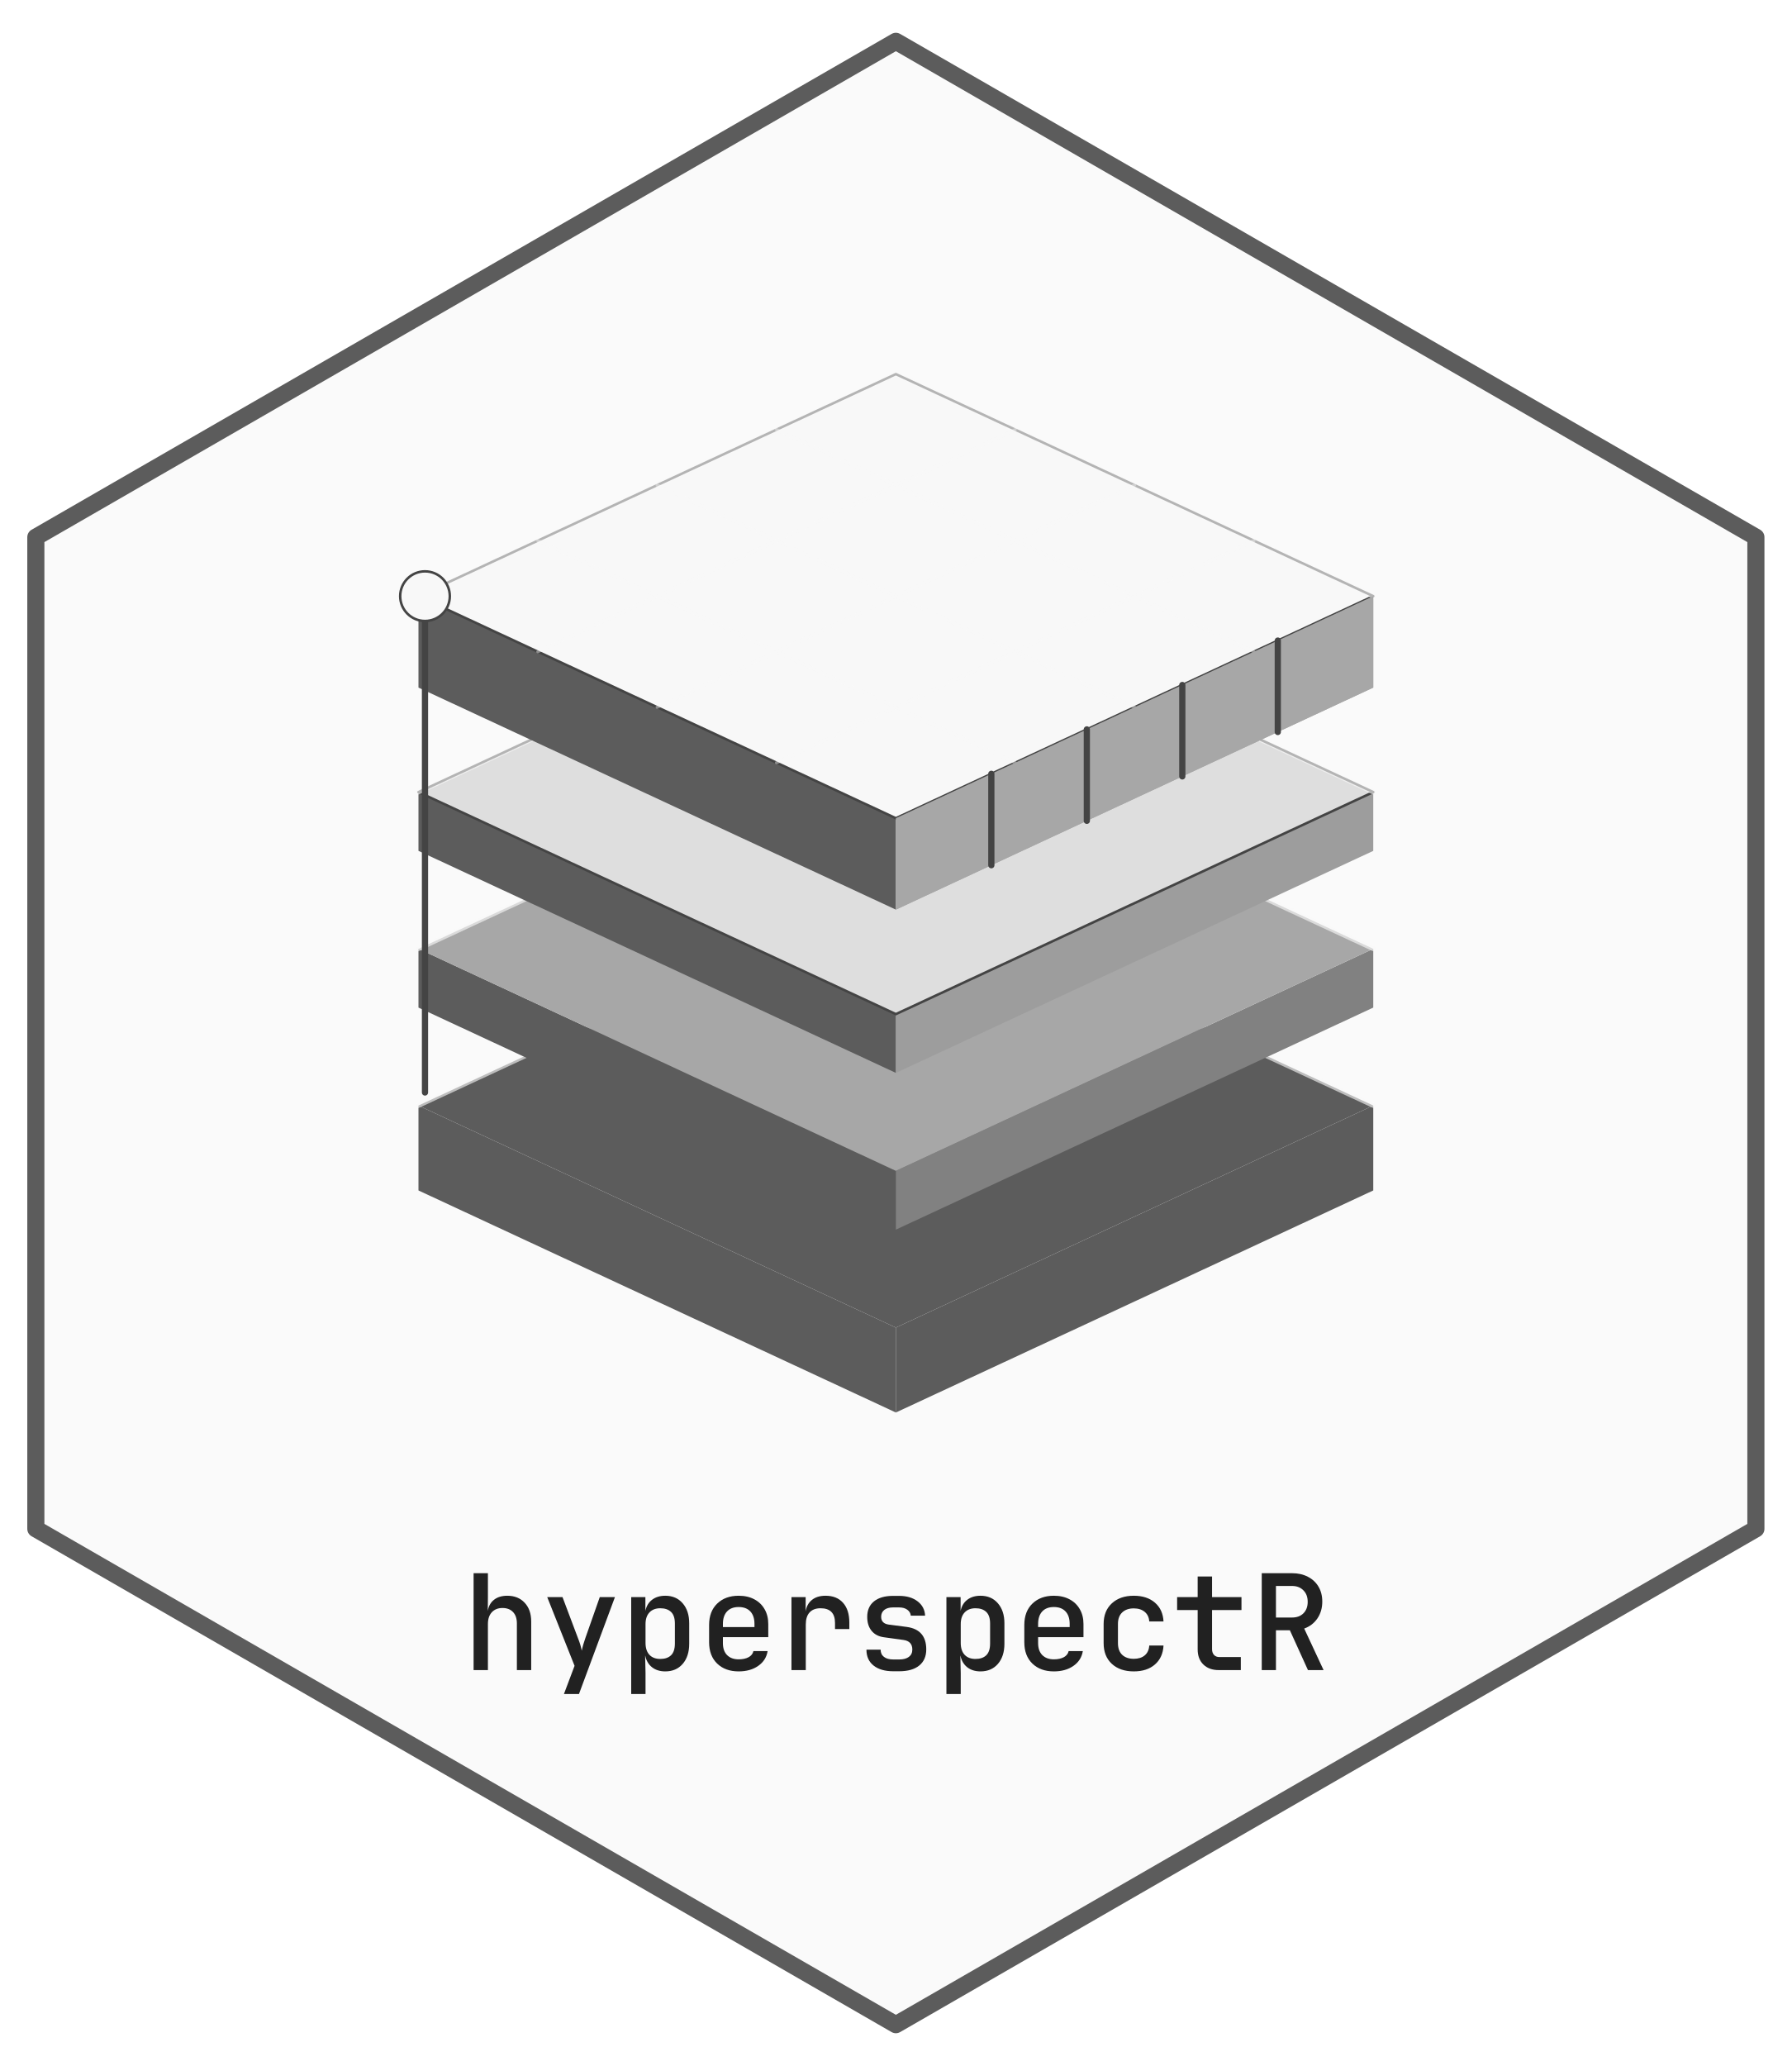
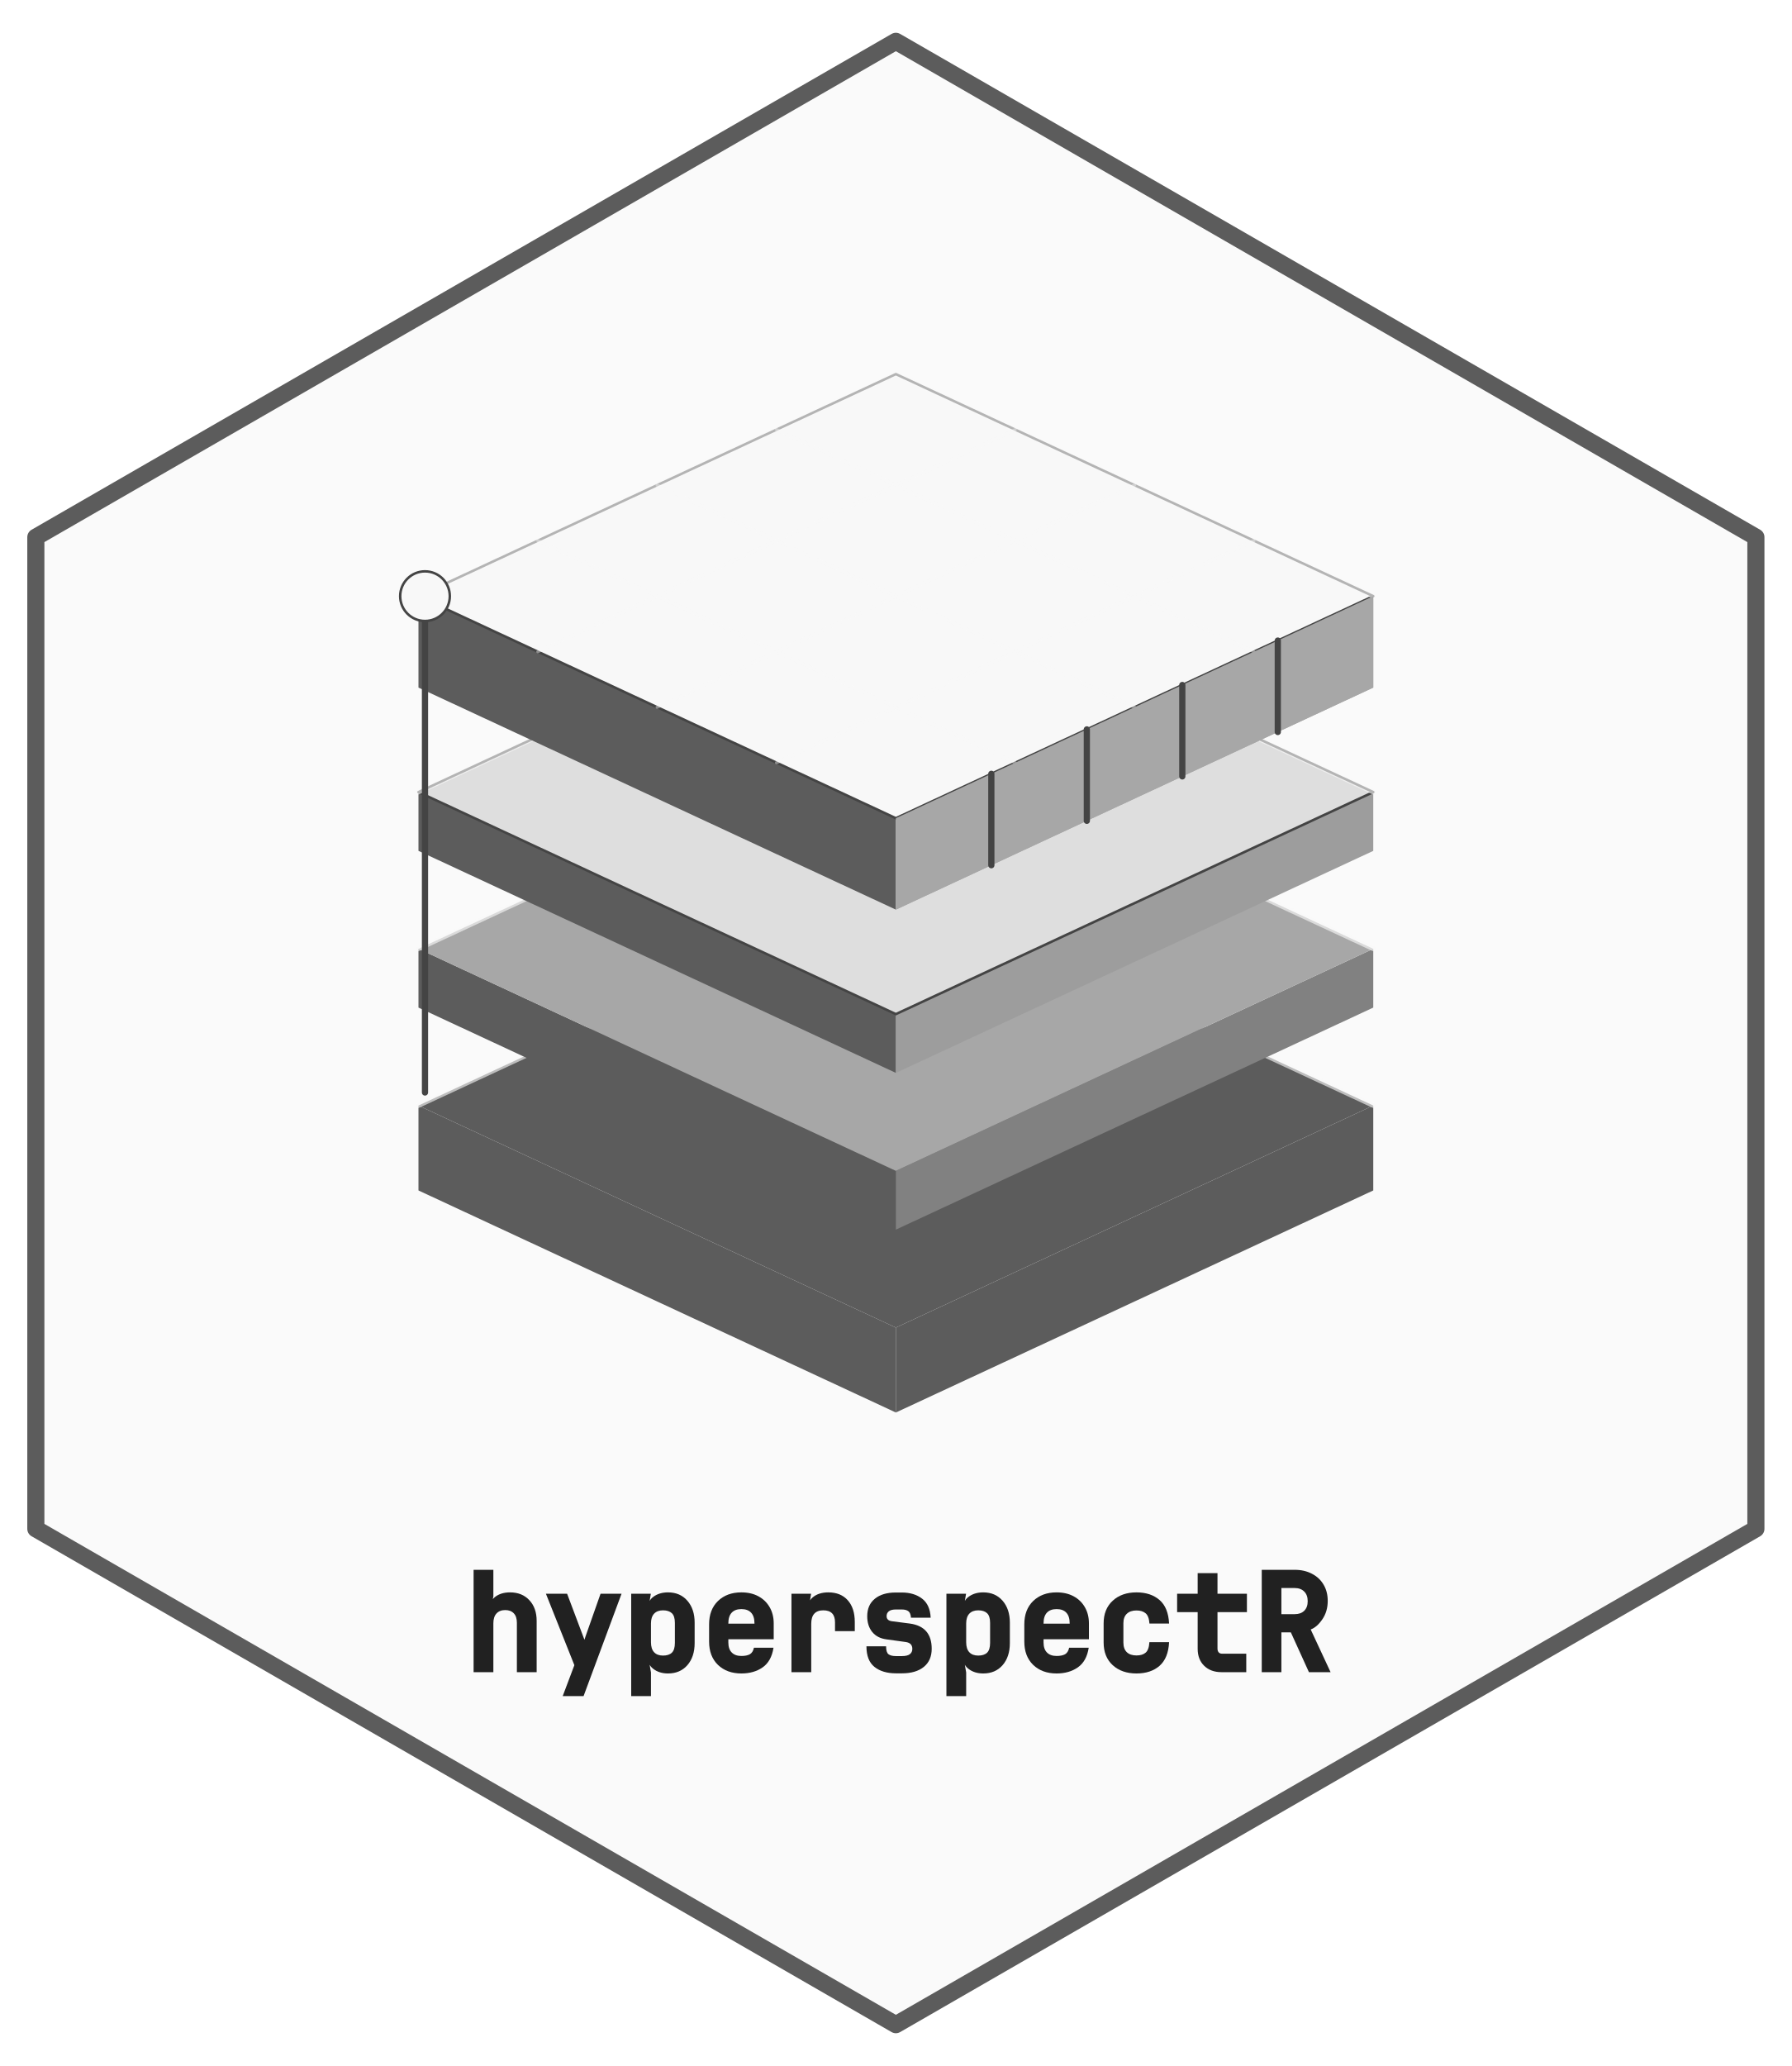
- <svg xmlns="http://www.w3.org/2000/svg" xmlns:xlink="http://www.w3.org/1999/xlink" width="432pt" height="498pt" viewBox="0 0 432 498">
+ <svg xmlns="http://www.w3.org/2000/svg" xmlns:xlink="http://www.w3.org/1999/xlink" width="432" height="498" viewBox="0 0 432 498">
  <defs>
    <g>
      <g id="glyph-0-0">
-         <path d="M 2.688 0 L 2.688 -23.359 L 6.141 -23.359 L 6.141 -17.594 L 6.109 -14.234 C 6.285 -15.391 6.781 -16.289 7.594 -16.938 C 8.414 -17.594 9.488 -17.922 10.812 -17.922 C 12.562 -17.922 13.957 -17.359 15 -16.234 C 16.051 -15.117 16.578 -13.613 16.578 -11.719 L 16.578 0 L 13.125 0 L 13.125 -11.234 C 13.125 -12.43 12.812 -13.352 12.188 -14 C 11.57 -14.645 10.727 -14.969 9.656 -14.969 C 8.57 -14.969 7.711 -14.625 7.078 -13.938 C 6.453 -13.258 6.141 -12.316 6.141 -11.109 L 6.141 0 Z M 2.688 0 " />
+         <path d="M 2.688 0 L 2.688 -24.672 L 7.453 -24.672 L 7.453 -18.25 L 6.766 -14.891 C 6.535 -16.285 6.891 -17.359 7.828 -18.109 C 8.773 -18.859 9.988 -19.234 11.469 -19.234 C 13.406 -19.234 14.957 -18.609 16.125 -17.359 C 17.301 -16.109 17.891 -14.445 17.891 -12.375 L 17.891 0 L 13.125 0 L 13.125 -11.891 C 13.125 -12.91 12.875 -13.676 12.375 -14.188 C 11.883 -14.707 11.195 -14.969 10.312 -14.969 C 9.414 -14.969 8.711 -14.691 8.203 -14.141 C 7.703 -13.598 7.453 -12.805 7.453 -11.766 L 7.453 0 Z M 2.688 0 " />
      </g>
      <g id="glyph-0-1">
-         <path d="M 5.469 5.766 L 8.031 -1.031 L 1.438 -17.594 L 5.125 -17.594 L 8.859 -7.688 C 9.055 -7.207 9.238 -6.691 9.406 -6.141 C 9.57 -5.586 9.691 -5.098 9.766 -4.672 C 9.848 -5.098 9.969 -5.586 10.125 -6.141 C 10.289 -6.691 10.457 -7.207 10.625 -7.688 L 14.109 -17.594 L 17.766 -17.594 L 9.094 5.766 Z M 5.469 5.766 " />
+         <path d="M 5.172 5.766 L 7.984 -1.688 L 1.125 -18.906 L 6.234 -18.906 L 10.125 -8.578 C 10.332 -8.086 10.52 -7.555 10.688 -6.984 C 10.863 -6.41 10.781 -6.082 10.438 -6 C 10.082 -6.082 9.988 -6.406 10.156 -6.969 C 10.32 -7.539 10.488 -8.07 10.656 -8.562 L 14.297 -18.906 L 19.359 -18.906 L 10.203 5.766 Z M 5.172 5.766 " />
      </g>
      <g id="glyph-0-2">
-         <path d="M 2.688 5.766 L 2.688 -17.594 L 6.109 -17.594 L 6.109 -14.266 C 6.348 -15.422 6.883 -16.316 7.719 -16.953 C 8.562 -17.598 9.625 -17.922 10.906 -17.922 C 12.656 -17.922 14.051 -17.316 15.094 -16.109 C 16.145 -14.898 16.672 -13.297 16.672 -11.297 L 16.672 -6.344 C 16.672 -4.312 16.145 -2.691 15.094 -1.484 C 14.051 -0.285 12.656 0.312 10.906 0.312 C 9.625 0.312 8.555 -0.02 7.703 -0.688 C 6.859 -1.363 6.316 -2.285 6.078 -3.453 L 6.047 -3.453 L 6.141 0.734 L 6.141 5.766 Z M 9.703 -2.688 C 10.805 -2.688 11.664 -2.977 12.281 -3.562 C 12.906 -4.156 13.219 -5.102 13.219 -6.406 L 13.219 -11.234 C 13.219 -12.516 12.906 -13.445 12.281 -14.031 C 11.664 -14.613 10.805 -14.906 9.703 -14.906 C 8.586 -14.906 7.711 -14.566 7.078 -13.891 C 6.453 -13.223 6.141 -12.285 6.141 -11.078 L 6.141 -6.562 C 6.141 -5.32 6.453 -4.363 7.078 -3.688 C 7.711 -3.02 8.586 -2.688 9.703 -2.688 Z M 9.703 -2.688 " />
+         <path d="M 2.688 5.766 L 2.688 -18.906 L 7.422 -18.906 L 6.766 -14.922 C 6.609 -16.328 7.008 -17.395 7.969 -18.125 C 8.938 -18.863 10.133 -19.234 11.562 -19.234 C 13.508 -19.234 15.066 -18.562 16.234 -17.219 C 17.398 -15.875 17.984 -14.117 17.984 -11.953 L 17.984 -7 C 17.984 -4.801 17.398 -3.031 16.234 -1.688 C 15.066 -0.352 13.508 0.312 11.562 0.312 C 10.125 0.312 8.922 -0.07 7.953 -0.844 C 6.984 -1.613 6.566 -2.691 6.703 -4.078 L 6.734 -4.078 L 7.453 0.078 L 7.453 5.766 Z M 10.359 -4 C 11.285 -4 11.992 -4.227 12.484 -4.688 C 12.973 -5.156 13.219 -5.945 13.219 -7.062 L 13.219 -11.891 C 13.219 -12.984 12.973 -13.758 12.484 -14.219 C 11.992 -14.676 11.285 -14.906 10.359 -14.906 C 9.43 -14.906 8.711 -14.633 8.203 -14.094 C 7.703 -13.551 7.453 -12.766 7.453 -11.734 L 7.453 -7.219 C 7.453 -6.156 7.703 -5.352 8.203 -4.812 C 8.711 -4.27 9.43 -4 10.359 -4 Z M 10.359 -4 " />
      </g>
      <g id="glyph-0-3">
-         <path d="M 9.594 0.312 C 7.445 0.312 5.723 -0.312 4.422 -1.562 C 3.117 -2.82 2.469 -4.539 2.469 -6.719 L 2.469 -10.875 C 2.469 -13.051 3.117 -14.77 4.422 -16.031 C 5.723 -17.289 7.445 -17.922 9.594 -17.922 C 11.051 -17.922 12.312 -17.633 13.375 -17.062 C 14.438 -16.5 15.258 -15.707 15.844 -14.688 C 16.438 -13.664 16.734 -12.473 16.734 -11.109 L 16.734 -7.938 L 5.797 -7.938 L 5.797 -6.5 C 5.797 -5.258 6.133 -4.297 6.812 -3.609 C 7.5 -2.93 8.426 -2.594 9.594 -2.594 C 10.562 -2.594 11.363 -2.766 12 -3.109 C 12.633 -3.461 13.02 -3.953 13.156 -4.578 L 16.578 -4.578 C 16.336 -3.086 15.582 -1.898 14.312 -1.016 C 13.051 -0.129 11.477 0.312 9.594 0.312 Z M 5.797 -11.109 L 5.797 -10.375 L 13.406 -10.375 L 13.406 -11.141 C 13.406 -12.441 13.07 -13.441 12.406 -14.141 C 11.75 -14.848 10.812 -15.203 9.594 -15.203 C 8.383 -15.203 7.445 -14.844 6.781 -14.125 C 6.125 -13.414 5.797 -12.41 5.797 -11.109 Z M 5.797 -11.109 " />
+         <path d="M 10.25 0.312 C 7.926 0.312 6.047 -0.375 4.609 -1.75 C 3.18 -3.133 2.469 -5.008 2.469 -7.375 L 2.469 -11.531 C 2.469 -13.895 3.18 -15.77 4.609 -17.156 C 6.047 -18.539 7.926 -19.234 10.25 -19.234 C 11.82 -19.234 13.188 -18.922 14.344 -18.297 C 15.508 -17.672 16.414 -16.797 17.062 -15.672 C 17.719 -14.547 18.047 -13.242 18.047 -11.766 L 18.047 -7.938 L 7.109 -7.938 L 7.109 -7.156 C 7.109 -6.094 7.383 -5.285 7.938 -4.734 C 8.488 -4.18 9.258 -3.906 10.25 -3.906 C 11.102 -3.906 11.781 -4.039 12.281 -4.312 C 12.781 -4.594 13.113 -5.117 13.281 -5.891 L 18 -5.891 C 17.656 -3.711 16.781 -2.133 15.375 -1.156 C 13.977 -0.176 12.27 0.312 10.25 0.312 Z M 7.109 -11.766 L 7.109 -11.688 L 13.406 -11.688 L 13.406 -11.797 C 13.406 -12.922 13.133 -13.77 12.594 -14.344 C 12.062 -14.914 11.281 -15.203 10.25 -15.203 C 9.227 -15.203 8.445 -14.91 7.906 -14.328 C 7.375 -13.754 7.109 -12.898 7.109 -11.766 Z M 7.109 -11.766 " />
      </g>
      <g id="glyph-0-4">
-         <path d="M 3.328 0 L 3.328 -17.594 L 6.75 -17.594 L 6.75 -14.141 C 6.926 -15.316 7.426 -16.238 8.25 -16.906 C 9.082 -17.582 10.18 -17.922 11.547 -17.922 C 13.359 -17.922 14.766 -17.352 15.766 -16.219 C 16.773 -15.094 17.281 -13.504 17.281 -11.453 L 17.281 -9.891 L 13.828 -9.891 L 13.828 -11.359 C 13.828 -13.723 12.664 -14.906 10.344 -14.906 C 9.188 -14.906 8.301 -14.566 7.688 -13.891 C 7.082 -13.223 6.781 -12.25 6.781 -10.969 L 6.781 0 Z M 3.328 0 " />
+         <path d="M 3.328 0 L 3.328 -18.906 L 8.062 -18.906 L 7.406 -14.797 C 7.176 -16.203 7.535 -17.289 8.484 -18.062 C 9.441 -18.844 10.68 -19.234 12.203 -19.234 C 14.211 -19.234 15.781 -18.598 16.906 -17.328 C 18.031 -16.066 18.594 -14.328 18.594 -12.109 L 18.594 -9.891 L 13.828 -9.891 L 13.828 -12.016 C 13.828 -13.941 12.883 -14.906 11 -14.906 C 10.039 -14.906 9.316 -14.633 8.828 -14.094 C 8.336 -13.562 8.094 -12.738 8.094 -11.625 L 8.094 0 Z M 3.328 0 " />
      </g>
      <g id="glyph-0-5">
-         <path d="M 8.891 0.281 C 6.867 0.281 5.281 -0.176 4.125 -1.094 C 2.977 -2.008 2.406 -3.285 2.406 -4.922 L 5.828 -4.922 C 5.828 -4.18 6.094 -3.602 6.625 -3.188 C 7.156 -2.77 7.91 -2.562 8.891 -2.562 L 10.297 -2.562 C 11.305 -2.562 12.086 -2.77 12.641 -3.188 C 13.191 -3.602 13.469 -4.191 13.469 -4.953 C 13.469 -6.297 12.754 -7.066 11.328 -7.266 L 6.688 -7.906 C 5.383 -8.07 4.375 -8.586 3.656 -9.453 C 2.945 -10.316 2.594 -11.441 2.594 -12.828 C 2.594 -14.43 3.133 -15.676 4.219 -16.562 C 5.312 -17.445 6.848 -17.891 8.828 -17.891 L 10.266 -17.891 C 12.109 -17.891 13.598 -17.453 14.734 -16.578 C 15.879 -15.703 16.484 -14.551 16.547 -13.125 L 13.094 -13.125 C 13.051 -13.695 12.773 -14.172 12.266 -14.547 C 11.766 -14.922 11.098 -15.109 10.266 -15.109 L 8.828 -15.109 C 7.91 -15.109 7.203 -14.906 6.703 -14.5 C 6.203 -14.094 5.953 -13.547 5.953 -12.859 C 5.953 -11.773 6.562 -11.145 7.781 -10.969 L 12.125 -10.406 C 15.258 -9.977 16.828 -8.172 16.828 -4.984 C 16.828 -3.305 16.258 -2.008 15.125 -1.094 C 14 -0.176 12.391 0.281 10.297 0.281 Z M 8.891 0.281 " />
+         <path d="M 9.547 0.281 C 7.367 0.281 5.633 -0.234 4.344 -1.266 C 3.051 -2.297 2.406 -3.953 2.406 -6.234 L 7.141 -6.234 C 7.141 -5.266 7.332 -4.629 7.719 -4.328 C 8.113 -4.023 8.723 -3.875 9.547 -3.875 L 10.953 -3.875 C 11.816 -3.875 12.453 -4.023 12.859 -4.328 C 13.266 -4.641 13.469 -5.066 13.469 -5.609 C 13.469 -6.566 12.941 -7.117 11.891 -7.266 L 7.25 -7.906 C 5.781 -8.094 4.633 -8.68 3.812 -9.672 C 3 -10.672 2.594 -11.941 2.594 -13.484 C 2.594 -15.297 3.207 -16.703 4.438 -17.703 C 5.664 -18.703 7.348 -19.203 9.484 -19.203 L 10.922 -19.203 C 12.91 -19.203 14.547 -18.707 15.828 -17.719 C 17.109 -16.738 17.797 -15.207 17.891 -13.125 L 13.141 -13.125 C 13.086 -13.906 12.875 -14.43 12.5 -14.703 C 12.133 -14.973 11.609 -15.109 10.922 -15.109 L 9.484 -15.109 C 8.723 -15.109 8.16 -14.961 7.797 -14.672 C 7.441 -14.379 7.266 -13.992 7.266 -13.516 C 7.266 -12.805 7.688 -12.395 8.531 -12.281 L 12.875 -11.719 C 16.383 -11.238 18.141 -9.211 18.141 -5.641 C 18.141 -3.754 17.504 -2.297 16.234 -1.266 C 14.961 -0.234 13.203 0.281 10.953 0.281 Z M 9.547 0.281 " />
      </g>
      <g id="glyph-0-6">
-         <path d="M 9.859 0.312 C 7.66 0.312 5.898 -0.289 4.578 -1.5 C 3.254 -2.719 2.594 -4.383 2.594 -6.5 L 2.594 -11.109 C 2.594 -13.211 3.254 -14.875 4.578 -16.094 C 5.898 -17.312 7.66 -17.922 9.859 -17.922 C 11.992 -17.922 13.695 -17.363 14.969 -16.25 C 16.25 -15.145 16.938 -13.633 17.031 -11.719 L 13.594 -11.719 C 13.531 -12.719 13.16 -13.492 12.484 -14.047 C 11.816 -14.598 10.941 -14.875 9.859 -14.875 C 8.68 -14.875 7.75 -14.547 7.062 -13.891 C 6.383 -13.242 6.047 -12.328 6.047 -11.141 L 6.047 -6.5 C 6.047 -5.281 6.383 -4.344 7.062 -3.688 C 7.75 -3.039 8.68 -2.719 9.859 -2.719 C 10.961 -2.719 11.844 -2.992 12.5 -3.547 C 13.164 -4.109 13.531 -4.898 13.594 -5.922 L 17.031 -5.922 C 16.938 -4.004 16.25 -2.484 14.969 -1.359 C 13.695 -0.242 11.992 0.312 9.859 0.312 Z M 9.859 0.312 " />
+         <path d="M 10.516 0.312 C 8.148 0.312 6.238 -0.352 4.781 -1.688 C 3.32 -3.031 2.594 -4.852 2.594 -7.156 L 2.594 -11.766 C 2.594 -14.055 3.32 -15.875 4.781 -17.219 C 6.238 -18.562 8.148 -19.234 10.516 -19.234 C 12.816 -19.234 14.672 -18.617 16.078 -17.391 C 17.484 -16.172 18.25 -14.281 18.375 -11.719 L 13.641 -11.719 C 13.555 -12.938 13.242 -13.766 12.703 -14.203 C 12.172 -14.648 11.441 -14.875 10.516 -14.875 C 9.516 -14.875 8.738 -14.609 8.188 -14.078 C 7.633 -13.555 7.359 -12.797 7.359 -11.797 L 7.359 -7.156 C 7.359 -6.125 7.633 -5.344 8.188 -4.812 C 8.738 -4.289 9.516 -4.031 10.516 -4.031 C 11.461 -4.031 12.195 -4.254 12.719 -4.703 C 13.25 -5.148 13.551 -5.992 13.625 -7.234 L 18.375 -7.234 C 18.25 -4.672 17.484 -2.77 16.078 -1.531 C 14.672 -0.301 12.816 0.312 10.516 0.312 Z M 10.516 0.312 " />
      </g>
      <g id="glyph-0-7">
-         <path d="M 11.359 0 C 9.805 0 8.566 -0.445 7.641 -1.344 C 6.723 -2.238 6.266 -3.453 6.266 -4.984 L 6.266 -14.469 L 1.312 -14.469 L 1.312 -17.594 L 6.266 -17.594 L 6.266 -22.562 L 9.734 -22.562 L 9.734 -17.594 L 16.828 -17.594 L 16.828 -14.469 L 9.734 -14.469 L 9.734 -5.031 C 9.734 -4.469 9.891 -4.008 10.203 -3.656 C 10.523 -3.312 10.961 -3.141 11.516 -3.141 L 16.672 -3.141 L 16.672 0 Z M 11.359 0 " />
+         <path d="M 12.016 0 C 10.285 0 8.895 -0.508 7.844 -1.531 C 6.789 -2.551 6.266 -3.922 6.266 -5.641 L 6.266 -14.469 L 1.312 -14.469 L 1.312 -18.906 L 6.266 -18.906 L 6.266 -23.875 L 11.047 -23.875 L 11.047 -18.906 L 18.141 -18.906 L 18.141 -14.469 L 11.047 -14.469 L 11.047 -5.688 C 11.047 -5.289 11.145 -4.984 11.344 -4.766 C 11.539 -4.555 11.816 -4.453 12.172 -4.453 L 17.984 -4.453 L 17.984 0 Z M 12.016 0 " />
      </g>
      <g id="glyph-0-8">
-         <path d="M 2.719 0 L 2.719 -23.359 L 10.016 -23.359 C 11.461 -23.359 12.734 -23.07 13.828 -22.5 C 14.93 -21.938 15.785 -21.145 16.391 -20.125 C 17.004 -19.102 17.312 -17.898 17.312 -16.516 C 17.312 -14.953 16.914 -13.594 16.125 -12.438 C 15.332 -11.289 14.273 -10.484 12.953 -10.016 L 17.625 0 L 13.859 0 L 9.5 -9.594 L 6.141 -9.594 L 6.141 0 Z M 6.141 -12.672 L 10.016 -12.672 C 11.172 -12.672 12.086 -13.008 12.766 -13.688 C 13.453 -14.375 13.797 -15.297 13.797 -16.453 C 13.797 -17.617 13.445 -18.547 12.75 -19.234 C 12.062 -19.93 11.148 -20.281 10.016 -20.281 L 6.141 -20.281 Z M 6.141 -12.672 " />
+         <path d="M 2.719 0 L 2.719 -24.672 L 10.672 -24.672 C 12.223 -24.672 13.598 -24.359 14.797 -23.734 C 16.004 -23.117 16.941 -22.25 17.609 -21.125 C 18.285 -20 18.625 -18.68 18.625 -17.172 C 18.625 -15.473 18.188 -13.988 17.312 -12.719 C 16.445 -11.457 15.516 -10.648 14.516 -10.297 L 19.312 0 L 14.094 0 L 9.734 -9.594 L 7.453 -9.594 L 7.453 0 Z M 7.453 -13.984 L 10.672 -13.984 C 11.648 -13.984 12.414 -14.258 12.969 -14.812 C 13.52 -15.363 13.797 -16.129 13.797 -17.109 C 13.797 -18.098 13.516 -18.875 12.953 -19.438 C 12.391 -20 11.629 -20.281 10.672 -20.281 L 7.453 -20.281 Z M 7.453 -13.984 " />
      </g>
    </g>
  </defs>
  <path fill-rule="nonzero" fill="rgb(98.039%, 98.039%, 98.039%)" fill-opacity="1" stroke-width="4.125" stroke-linecap="round" stroke-linejoin="round" stroke="rgb(36.078%, 36.078%, 36.078%)" stroke-opacity="1" stroke-miterlimit="10" d="M 216 9.961 L 423.359 129.48 L 423.359 368.52 L 216 488.039 L 8.641 368.52 L 8.641 129.48 Z M 216 9.961 " />
  <path fill-rule="nonzero" fill="rgb(36.078%, 36.078%, 36.078%)" fill-opacity="1" d="M 100.895 266.488 L 216 320.012 L 216 340.477 L 100.895 286.953 Z M 100.895 266.488 " />
  <path fill-rule="nonzero" fill="rgb(36.078%, 36.078%, 36.078%)" fill-opacity="1" d="M 216 320.012 L 331.105 266.488 L 331.105 286.953 L 216 340.477 Z M 216 320.012 " />
  <path fill-rule="nonzero" fill="rgb(36.078%, 36.078%, 36.078%)" fill-opacity="1" d="M 100.895 266.488 L 216 212.965 L 331.105 266.488 L 216 320.012 Z M 100.895 266.488 " />
  <path fill="none" stroke-width="1.125" stroke-linecap="round" stroke-linejoin="round" stroke="rgb(97.255%, 97.255%, 97.255%)" stroke-opacity="0.62" stroke-miterlimit="10" d="M 100.895 266.488 L 216 212.965 L 331.105 266.488 " />
  <path fill-rule="nonzero" fill="rgb(36.078%, 36.078%, 36.078%)" fill-opacity="1" d="M 100.895 228.707 L 216 282.23 L 216 296.398 L 100.895 242.875 Z M 100.895 228.707 " />
  <path fill-rule="nonzero" fill="rgb(50.588%, 50.588%, 50.588%)" fill-opacity="1" d="M 216 282.23 L 331.105 228.707 L 331.105 242.875 L 216 296.398 Z M 216 282.23 " />
  <path fill-rule="nonzero" fill="rgb(65.49%, 65.49%, 65.49%)" fill-opacity="1" d="M 100.895 228.707 L 216 175.188 L 331.105 228.707 L 216 282.23 Z M 100.895 228.707 " />
  <path fill="none" stroke-width="1.125" stroke-linecap="round" stroke-linejoin="round" stroke="rgb(97.255%, 97.255%, 97.255%)" stroke-opacity="0.62" stroke-miterlimit="10" d="M 100.895 228.707 L 216 175.188 L 331.105 228.707 " />
  <path fill-rule="nonzero" fill="rgb(36.078%, 36.078%, 36.078%)" fill-opacity="1" d="M 100.895 190.93 L 216 244.449 L 216 258.617 L 100.895 205.098 Z M 100.895 190.93 " />
  <path fill-rule="nonzero" fill="rgb(61.569%, 61.569%, 61.569%)" fill-opacity="1" d="M 216 244.449 L 331.105 190.93 L 331.105 205.098 L 216 258.617 Z M 216 244.449 " />
  <path fill-rule="nonzero" fill="rgb(87.059%, 87.059%, 87.059%)" fill-opacity="1" stroke-width="0.6" stroke-linecap="round" stroke-linejoin="round" stroke="rgb(26.667%, 26.667%, 26.667%)" stroke-opacity="1" stroke-miterlimit="10" d="M 100.895 190.93 L 216 137.406 L 331.105 190.93 L 216 244.449 Z M 100.895 190.93 " />
  <path fill="none" stroke-width="1.125" stroke-linecap="round" stroke-linejoin="round" stroke="rgb(97.255%, 97.255%, 97.255%)" stroke-opacity="0.62" stroke-miterlimit="10" d="M 100.895 190.93 L 216 137.406 L 331.105 190.93 " />
  <path fill-rule="nonzero" fill="rgb(36.078%, 36.078%, 36.078%)" fill-opacity="1" d="M 100.895 143.703 L 216 197.227 L 216 219.262 L 100.895 165.742 Z M 100.895 143.703 " />
  <path fill-rule="nonzero" fill="rgb(66.667%, 66.667%, 66.667%)" fill-opacity="1" d="M 216 197.227 L 331.105 143.703 L 331.105 165.742 L 216 219.262 Z M 216 197.227 " />
  <path fill-rule="nonzero" fill="rgb(97.255%, 97.255%, 97.255%)" fill-opacity="1" stroke-width="0.6" stroke-linecap="round" stroke-linejoin="round" stroke="rgb(26.667%, 26.667%, 26.667%)" stroke-opacity="1" stroke-miterlimit="10" d="M 100.895 143.703 L 216 90.18 L 331.105 143.703 L 216 197.227 Z M 100.895 143.703 " />
  <path fill="none" stroke-width="0.75" stroke-linecap="round" stroke-linejoin="round" stroke="rgb(97.255%, 97.255%, 97.255%)" stroke-opacity="0.4" stroke-miterlimit="10" d="M 129.672 130.324 L 244.777 183.844 " />
  <path fill="none" stroke-width="0.75" stroke-linecap="round" stroke-linejoin="round" stroke="rgb(97.255%, 97.255%, 97.255%)" stroke-opacity="0.4" stroke-miterlimit="10" d="M 187.223 183.844 L 302.328 130.324 " />
  <path fill="none" stroke-width="0.75" stroke-linecap="round" stroke-linejoin="round" stroke="rgb(97.255%, 97.255%, 97.255%)" stroke-opacity="0.4" stroke-miterlimit="10" d="M 158.445 116.941 L 273.555 170.465 " />
  <path fill="none" stroke-width="0.75" stroke-linecap="round" stroke-linejoin="round" stroke="rgb(97.255%, 97.255%, 97.255%)" stroke-opacity="0.4" stroke-miterlimit="10" d="M 158.445 170.465 L 273.555 116.941 " />
  <path fill="none" stroke-width="0.75" stroke-linecap="round" stroke-linejoin="round" stroke="rgb(97.255%, 97.255%, 97.255%)" stroke-opacity="0.4" stroke-miterlimit="10" d="M 187.223 103.562 L 302.328 157.082 " />
  <path fill="none" stroke-width="0.75" stroke-linecap="round" stroke-linejoin="round" stroke="rgb(97.255%, 97.255%, 97.255%)" stroke-opacity="0.4" stroke-miterlimit="10" d="M 129.672 157.082 L 244.777 103.562 " />
  <path fill="none" stroke-width="1.125" stroke-linecap="round" stroke-linejoin="round" stroke="rgb(97.255%, 97.255%, 97.255%)" stroke-opacity="0.62" stroke-miterlimit="10" d="M 100.895 143.703 L 216 90.18 L 331.105 143.703 " />
  <path fill-rule="nonzero" fill="rgb(65.49%, 65.49%, 65.49%)" fill-opacity="1" d="M 216 197.227 L 331.105 143.703 L 331.105 165.742 L 216 219.262 Z M 216 197.227 " />
  <path fill="none" stroke-width="1.5" stroke-linecap="round" stroke-linejoin="round" stroke="rgb(26.667%, 26.667%, 26.667%)" stroke-opacity="1" stroke-miterlimit="10" d="M 239.02 186.52 L 239.02 208.559 " />
  <path fill="none" stroke-width="1.5" stroke-linecap="round" stroke-linejoin="round" stroke="rgb(26.667%, 26.667%, 26.667%)" stroke-opacity="1" stroke-miterlimit="10" d="M 262.043 175.816 L 262.043 197.855 " />
  <path fill="none" stroke-width="1.5" stroke-linecap="round" stroke-linejoin="round" stroke="rgb(26.667%, 26.667%, 26.667%)" stroke-opacity="1" stroke-miterlimit="10" d="M 285.062 165.113 L 285.062 187.148 " />
  <path fill="none" stroke-width="1.5" stroke-linecap="round" stroke-linejoin="round" stroke="rgb(26.667%, 26.667%, 26.667%)" stroke-opacity="1" stroke-miterlimit="10" d="M 308.086 154.406 L 308.086 176.445 " />
  <path fill="none" stroke-width="1.5" stroke-linecap="round" stroke-linejoin="round" stroke="rgb(26.667%, 26.667%, 26.667%)" stroke-opacity="1" stroke-miterlimit="10" d="M 102.469 263.34 L 102.469 143.703 " />
  <path fill-rule="nonzero" fill="rgb(97.255%, 97.255%, 97.255%)" fill-opacity="1" stroke-width="0.6" stroke-linecap="round" stroke-linejoin="round" stroke="rgb(26.667%, 26.667%, 26.667%)" stroke-opacity="1" stroke-miterlimit="10" d="M 108.453 143.703 C 108.453 147.008 105.773 149.684 102.469 149.684 C 99.168 149.684 96.488 147.008 96.488 143.703 C 96.488 140.398 99.168 137.723 102.469 137.723 C 105.773 137.723 108.453 140.398 108.453 143.703 " />
  <g fill="rgb(12.941%, 12.941%, 12.941%)" fill-opacity="1">
-     <use xlink:href="#glyph-0-0" x="111.5" y="402.569" />
-     <use xlink:href="#glyph-0-1" x="130.5" y="402.569" />
-     <use xlink:href="#glyph-0-2" x="149.5" y="402.569" />
-     <use xlink:href="#glyph-0-3" x="168.5" y="402.569" />
-     <use xlink:href="#glyph-0-4" x="187.5" y="402.569" />
-     <use xlink:href="#glyph-0-5" x="206.5" y="402.569" />
-     <use xlink:href="#glyph-0-2" x="225.5" y="402.569" />
-     <use xlink:href="#glyph-0-3" x="244.5" y="402.569" />
-     <use xlink:href="#glyph-0-6" x="263.5" y="402.569" />
-     <use xlink:href="#glyph-0-7" x="282.5" y="402.569" />
-     <use xlink:href="#glyph-0-8" x="301.5" y="402.569" />
+     <use xlink:href="#glyph-0-0" x="111.5" y="403.069" />
+     <use xlink:href="#glyph-0-1" x="130.5" y="403.069" />
+     <use xlink:href="#glyph-0-2" x="149.5" y="403.069" />
+     <use xlink:href="#glyph-0-3" x="168.5" y="403.069" />
+     <use xlink:href="#glyph-0-4" x="187.5" y="403.069" />
+     <use xlink:href="#glyph-0-5" x="206.5" y="403.069" />
+     <use xlink:href="#glyph-0-2" x="225.5" y="403.069" />
+     <use xlink:href="#glyph-0-3" x="244.5" y="403.069" />
+     <use xlink:href="#glyph-0-6" x="263.5" y="403.069" />
+     <use xlink:href="#glyph-0-7" x="282.5" y="403.069" />
+     <use xlink:href="#glyph-0-8" x="301.5" y="403.069" />
  </g>
</svg>
